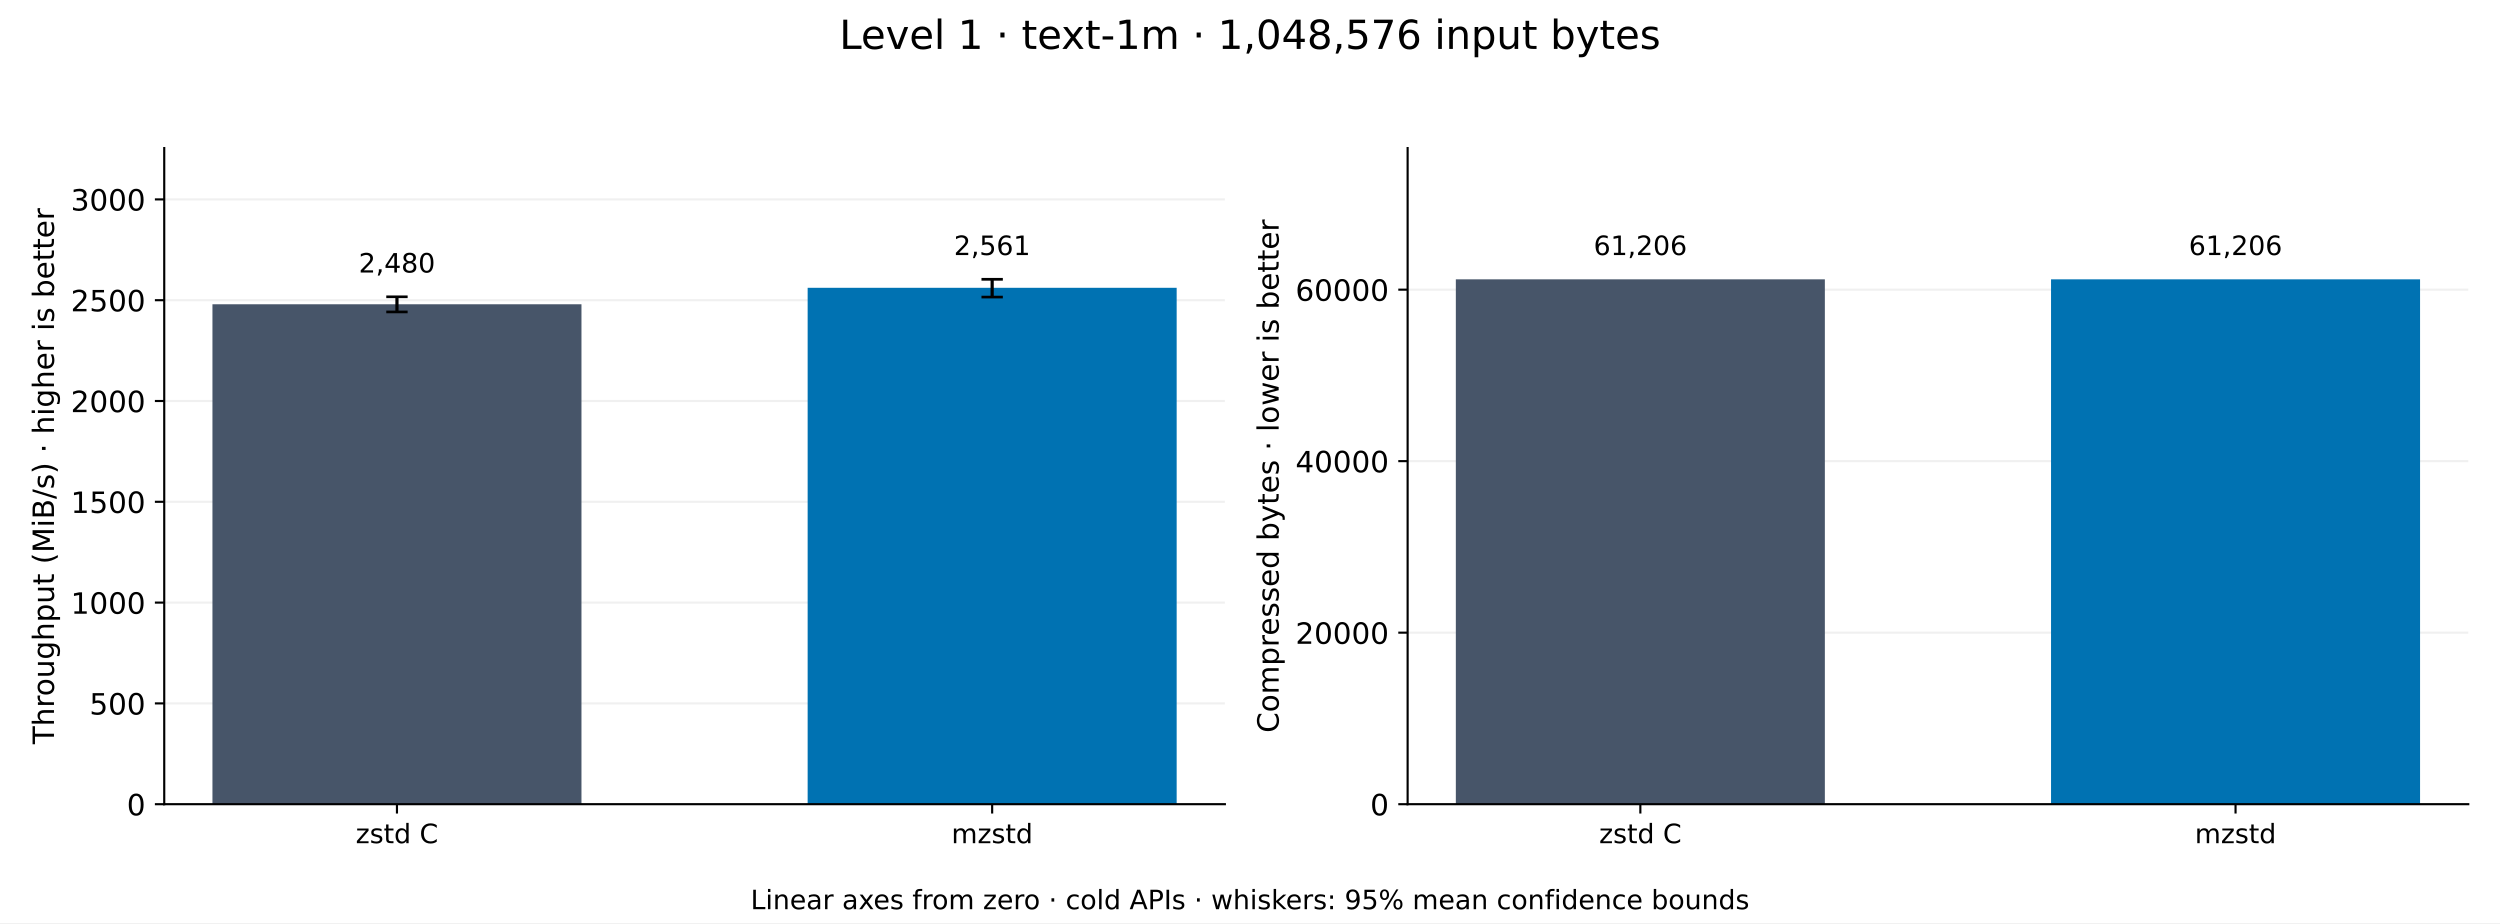
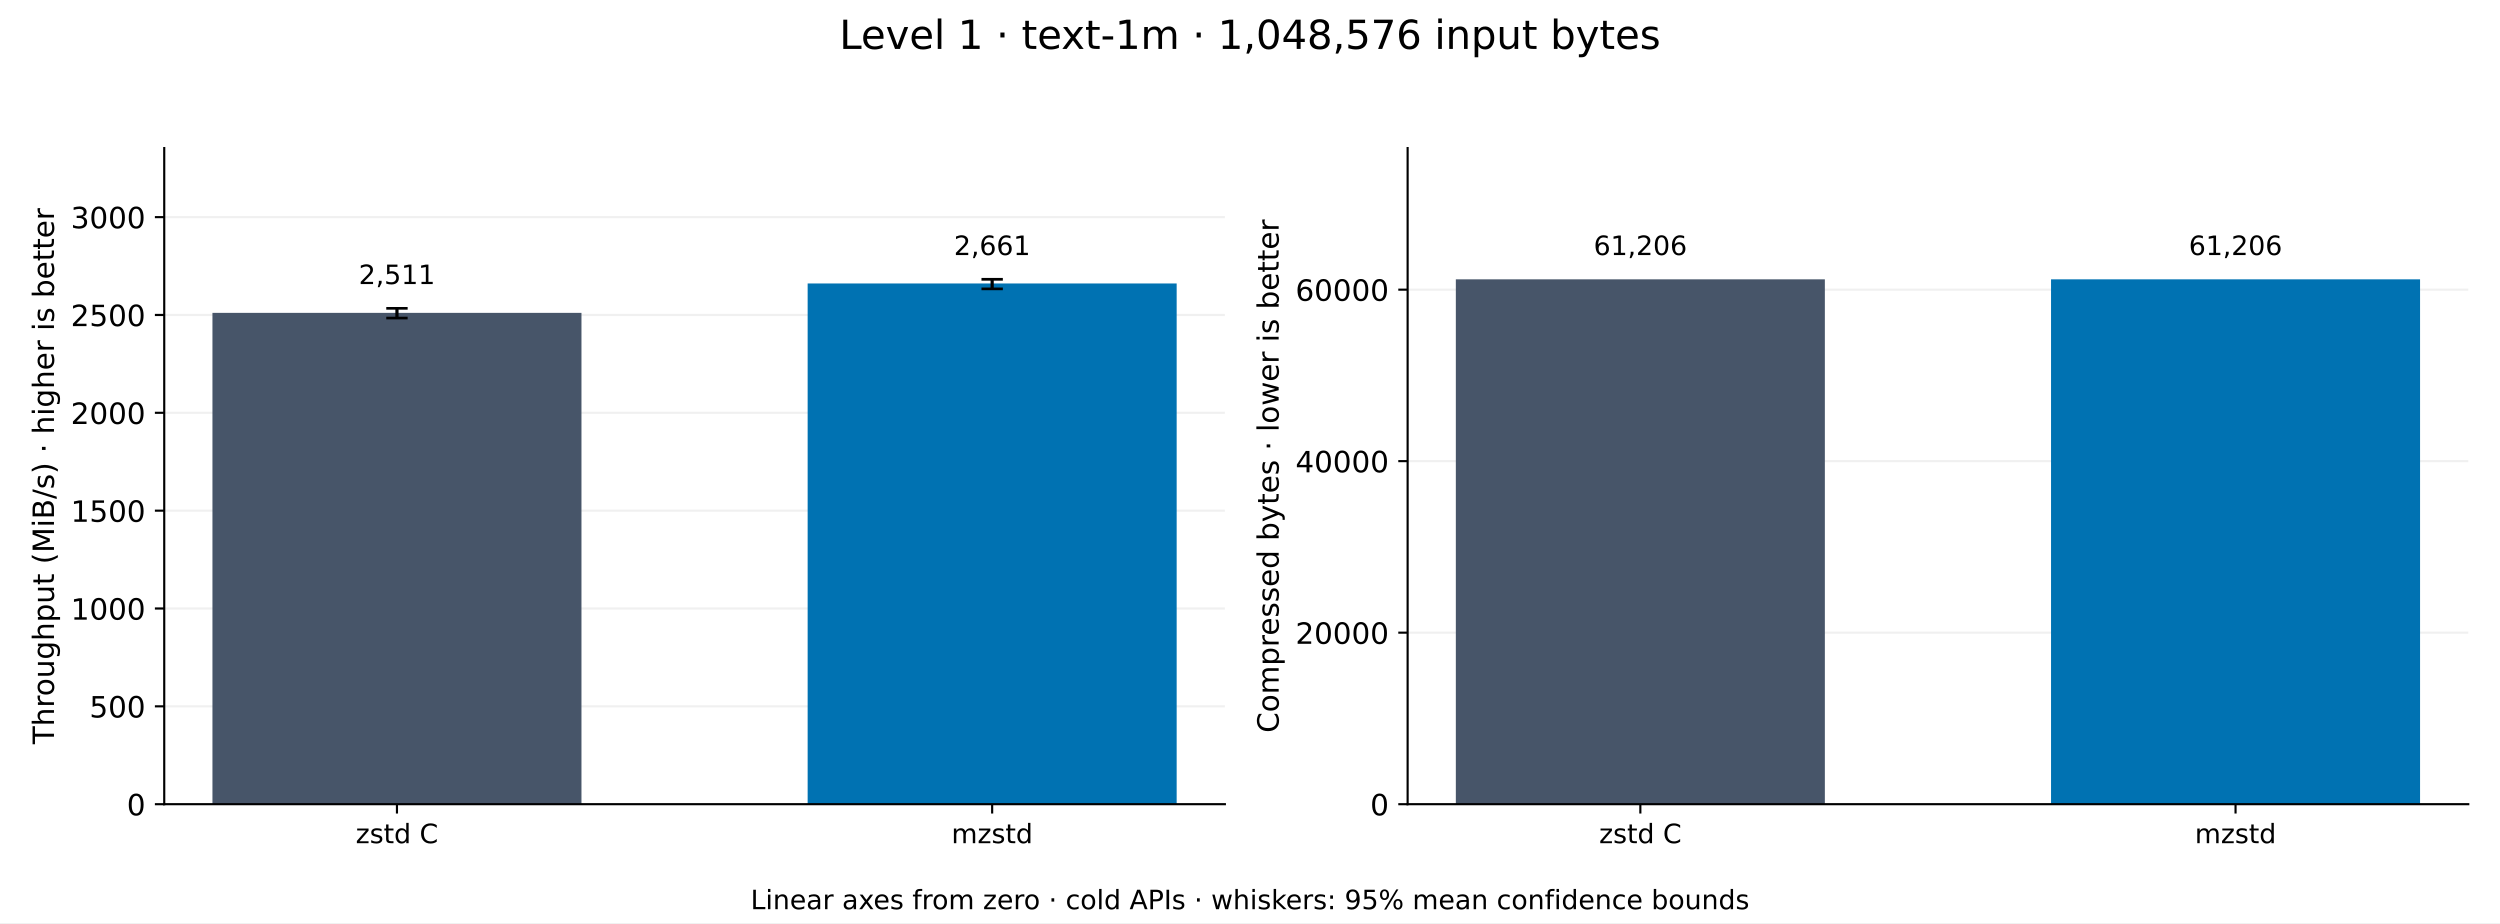
<svg xmlns="http://www.w3.org/2000/svg" xmlns:xlink="http://www.w3.org/1999/xlink" width="936pt" height="345.6pt" viewBox="0 0 936 345.6" version="1.1">
  <defs>
    <style type="text/css">*{stroke-linejoin: round; stroke-linecap: butt}</style>
  </defs>
  <g id="figure_1">
    <g id="patch_1">
      <path d="M 0 345.6 L 936 345.6 L 936 0 L 0 0 z " style="fill: #ffffff" />
    </g>
    <g id="axes_1">
      <g id="patch_2">
        <path d="M 61.49 301.088 L 458.595 301.088 L 458.595 55.44 L 61.49 55.44 z " style="fill: #ffffff" />
      </g>
      <g id="matplotlib.axis_1">
        <g id="xtick_1">
          <g id="line2d_1">
            <defs>
              <path id="mcbfd24ea1b" d="M 0 0 L 0 3.5 " style="stroke: #000000; stroke-width: 0.8" />
            </defs>
            <g>
              <use xlink:href="#mcbfd24ea1b" x="148.621" y="301.088" style="stroke: #000000; stroke-width: 0.8" />
            </g>
          </g>
          <g id="text_1">
            <text style="font-size: 10px; font-family: 'DejaVu Sans', 'Bitstream Vera Sans', 'Computer Modern Sans Serif', 'Lucida Grande', 'Verdana', 'Geneva', 'Lucid', 'Arial', 'Helvetica', 'Avant Garde', sans-serif; text-anchor: middle" x="148.621" y="315.686" transform="rotate(-0 148.6213 315.6864)">zstd C</text>
          </g>
        </g>
        <g id="xtick_2">
          <g id="line2d_2">
            <g>
              <use xlink:href="#mcbfd24ea1b" x="371.464" y="301.088" style="stroke: #000000; stroke-width: 0.8" />
            </g>
          </g>
          <g id="text_2">
            <text style="font-size: 10px; font-family: 'DejaVu Sans', 'Bitstream Vera Sans', 'Computer Modern Sans Serif', 'Lucida Grande', 'Verdana', 'Geneva', 'Lucid', 'Arial', 'Helvetica', 'Avant Garde', sans-serif; text-anchor: middle" x="371.464" y="315.686" transform="rotate(-0 371.4637 315.6864)">mzstd</text>
          </g>
        </g>
      </g>
      <g id="matplotlib.axis_2">
        <g id="ytick_1">
          <g id="line2d_3">
            <path d="M 61.49 301.088 L 458.595 301.088 " clip-path="url(#p9f9ae88002)" style="fill: none; stroke: #b0b0b0; stroke-opacity: 0.18; stroke-width: 0.8; stroke-linecap: square" />
          </g>
          <g id="line2d_4">
            <defs>
              <path id="m862e928616" d="M 0 0 L -3.5 0 " style="stroke: #000000; stroke-width: 0.8" />
            </defs>
            <g>
              <use xlink:href="#m862e928616" x="61.49" y="301.088" style="stroke: #000000; stroke-width: 0.8" />
            </g>
          </g>
          <g id="text_3">
            <text style="font-size: 11px; font-family: 'DejaVu Sans', 'Bitstream Vera Sans', 'Computer Modern Sans Serif', 'Lucida Grande', 'Verdana', 'Geneva', 'Lucid', 'Arial', 'Helvetica', 'Avant Garde', sans-serif; text-anchor: end" x="54.49" y="305.267" transform="rotate(-0 54.49 305.2671)">0</text>
          </g>
        </g>
        <g id="ytick_2">
          <g id="line2d_5">
-             <path d="M 61.49 263.349 L 458.595 263.349 " clip-path="url(#p9f9ae88002)" style="fill: none; stroke: #b0b0b0; stroke-opacity: 0.18; stroke-width: 0.8; stroke-linecap: square" />
+             <path d="M 61.49 264.455 L 458.595 264.455 " clip-path="url(#p9f9ae88002)" style="fill: none; stroke: #b0b0b0; stroke-opacity: 0.18; stroke-width: 0.8; stroke-linecap: square" />
          </g>
          <g id="line2d_6">
            <g>
-               <use xlink:href="#m862e928616" x="61.49" y="263.349" style="stroke: #000000; stroke-width: 0.8" />
+               <use xlink:href="#m862e928616" x="61.49" y="264.455" style="stroke: #000000; stroke-width: 0.8" />
            </g>
          </g>
          <g id="text_4">
-             <text style="font-size: 11px; font-family: 'DejaVu Sans', 'Bitstream Vera Sans', 'Computer Modern Sans Serif', 'Lucida Grande', 'Verdana', 'Geneva', 'Lucid', 'Arial', 'Helvetica', 'Avant Garde', sans-serif; text-anchor: end" x="54.49" y="267.529" transform="rotate(-0 54.49 267.5285)">500</text>
+             <text style="font-size: 11px; font-family: 'DejaVu Sans', 'Bitstream Vera Sans', 'Computer Modern Sans Serif', 'Lucida Grande', 'Verdana', 'Geneva', 'Lucid', 'Arial', 'Helvetica', 'Avant Garde', sans-serif; text-anchor: end" x="54.49" y="268.634" transform="rotate(-0 54.49 268.6342)">500</text>
          </g>
        </g>
        <g id="ytick_3">
          <g id="line2d_7">
-             <path d="M 61.49 225.611 L 458.595 225.611 " clip-path="url(#p9f9ae88002)" style="fill: none; stroke: #b0b0b0; stroke-opacity: 0.18; stroke-width: 0.8; stroke-linecap: square" />
+             <path d="M 61.49 227.822 L 458.595 227.822 " clip-path="url(#p9f9ae88002)" style="fill: none; stroke: #b0b0b0; stroke-opacity: 0.18; stroke-width: 0.8; stroke-linecap: square" />
          </g>
          <g id="line2d_8">
            <g>
-               <use xlink:href="#m862e928616" x="61.49" y="225.611" style="stroke: #000000; stroke-width: 0.8" />
+               <use xlink:href="#m862e928616" x="61.49" y="227.822" style="stroke: #000000; stroke-width: 0.8" />
            </g>
          </g>
          <g id="text_5">
-             <text style="font-size: 11px; font-family: 'DejaVu Sans', 'Bitstream Vera Sans', 'Computer Modern Sans Serif', 'Lucida Grande', 'Verdana', 'Geneva', 'Lucid', 'Arial', 'Helvetica', 'Avant Garde', sans-serif; text-anchor: end" x="54.49" y="229.79" transform="rotate(-0 54.49 229.7899)">1000</text>
+             <text style="font-size: 11px; font-family: 'DejaVu Sans', 'Bitstream Vera Sans', 'Computer Modern Sans Serif', 'Lucida Grande', 'Verdana', 'Geneva', 'Lucid', 'Arial', 'Helvetica', 'Avant Garde', sans-serif; text-anchor: end" x="54.49" y="232.001" transform="rotate(-0 54.49 232.0013)">1000</text>
          </g>
        </g>
        <g id="ytick_4">
          <g id="line2d_9">
-             <path d="M 61.49 187.872 L 458.595 187.872 " clip-path="url(#p9f9ae88002)" style="fill: none; stroke: #b0b0b0; stroke-opacity: 0.18; stroke-width: 0.8; stroke-linecap: square" />
+             <path d="M 61.49 191.189 L 458.595 191.189 " clip-path="url(#p9f9ae88002)" style="fill: none; stroke: #b0b0b0; stroke-opacity: 0.18; stroke-width: 0.8; stroke-linecap: square" />
          </g>
          <g id="line2d_10">
            <g>
-               <use xlink:href="#m862e928616" x="61.49" y="187.872" style="stroke: #000000; stroke-width: 0.8" />
+               <use xlink:href="#m862e928616" x="61.49" y="191.189" style="stroke: #000000; stroke-width: 0.8" />
            </g>
          </g>
          <g id="text_6">
-             <text style="font-size: 11px; font-family: 'DejaVu Sans', 'Bitstream Vera Sans', 'Computer Modern Sans Serif', 'Lucida Grande', 'Verdana', 'Geneva', 'Lucid', 'Arial', 'Helvetica', 'Avant Garde', sans-serif; text-anchor: end" x="54.49" y="192.051" transform="rotate(-0 54.49 192.0514)">1500</text>
+             <text style="font-size: 11px; font-family: 'DejaVu Sans', 'Bitstream Vera Sans', 'Computer Modern Sans Serif', 'Lucida Grande', 'Verdana', 'Geneva', 'Lucid', 'Arial', 'Helvetica', 'Avant Garde', sans-serif; text-anchor: end" x="54.49" y="195.368" transform="rotate(-0 54.49 195.3684)">1500</text>
          </g>
        </g>
        <g id="ytick_5">
          <g id="line2d_11">
-             <path d="M 61.49 150.134 L 458.595 150.134 " clip-path="url(#p9f9ae88002)" style="fill: none; stroke: #b0b0b0; stroke-opacity: 0.18; stroke-width: 0.8; stroke-linecap: square" />
+             <path d="M 61.49 154.556 L 458.595 154.556 " clip-path="url(#p9f9ae88002)" style="fill: none; stroke: #b0b0b0; stroke-opacity: 0.18; stroke-width: 0.8; stroke-linecap: square" />
          </g>
          <g id="line2d_12">
            <g>
-               <use xlink:href="#m862e928616" x="61.49" y="150.134" style="stroke: #000000; stroke-width: 0.8" />
+               <use xlink:href="#m862e928616" x="61.49" y="154.556" style="stroke: #000000; stroke-width: 0.8" />
            </g>
          </g>
          <g id="text_7">
-             <text style="font-size: 11px; font-family: 'DejaVu Sans', 'Bitstream Vera Sans', 'Computer Modern Sans Serif', 'Lucida Grande', 'Verdana', 'Geneva', 'Lucid', 'Arial', 'Helvetica', 'Avant Garde', sans-serif; text-anchor: end" x="54.49" y="154.313" transform="rotate(-0 54.49 154.3128)">2000</text>
+             <text style="font-size: 11px; font-family: 'DejaVu Sans', 'Bitstream Vera Sans', 'Computer Modern Sans Serif', 'Lucida Grande', 'Verdana', 'Geneva', 'Lucid', 'Arial', 'Helvetica', 'Avant Garde', sans-serif; text-anchor: end" x="54.49" y="158.735" transform="rotate(-0 54.49 158.7355)">2000</text>
          </g>
        </g>
        <g id="ytick_6">
          <g id="line2d_13">
-             <path d="M 61.49 112.395 L 458.595 112.395 " clip-path="url(#p9f9ae88002)" style="fill: none; stroke: #b0b0b0; stroke-opacity: 0.18; stroke-width: 0.8; stroke-linecap: square" />
+             <path d="M 61.49 117.923 L 458.595 117.923 " clip-path="url(#p9f9ae88002)" style="fill: none; stroke: #b0b0b0; stroke-opacity: 0.18; stroke-width: 0.8; stroke-linecap: square" />
          </g>
          <g id="line2d_14">
            <g>
-               <use xlink:href="#m862e928616" x="61.49" y="112.395" style="stroke: #000000; stroke-width: 0.8" />
+               <use xlink:href="#m862e928616" x="61.49" y="117.923" style="stroke: #000000; stroke-width: 0.8" />
            </g>
          </g>
          <g id="text_8">
-             <text style="font-size: 11px; font-family: 'DejaVu Sans', 'Bitstream Vera Sans', 'Computer Modern Sans Serif', 'Lucida Grande', 'Verdana', 'Geneva', 'Lucid', 'Arial', 'Helvetica', 'Avant Garde', sans-serif; text-anchor: end" x="54.49" y="116.574" transform="rotate(-0 54.49 116.5742)">2500</text>
+             <text style="font-size: 11px; font-family: 'DejaVu Sans', 'Bitstream Vera Sans', 'Computer Modern Sans Serif', 'Lucida Grande', 'Verdana', 'Geneva', 'Lucid', 'Arial', 'Helvetica', 'Avant Garde', sans-serif; text-anchor: end" x="54.49" y="122.103" transform="rotate(-0 54.49 122.1026)">2500</text>
          </g>
        </g>
        <g id="ytick_7">
          <g id="line2d_15">
-             <path d="M 61.49 74.656 L 458.595 74.656 " clip-path="url(#p9f9ae88002)" style="fill: none; stroke: #b0b0b0; stroke-opacity: 0.18; stroke-width: 0.8; stroke-linecap: square" />
+             <path d="M 61.49 81.291 L 458.595 81.291 " clip-path="url(#p9f9ae88002)" style="fill: none; stroke: #b0b0b0; stroke-opacity: 0.18; stroke-width: 0.8; stroke-linecap: square" />
          </g>
          <g id="line2d_16">
            <g>
-               <use xlink:href="#m862e928616" x="61.49" y="74.656" style="stroke: #000000; stroke-width: 0.8" />
+               <use xlink:href="#m862e928616" x="61.49" y="81.291" style="stroke: #000000; stroke-width: 0.8" />
            </g>
          </g>
          <g id="text_9">
-             <text style="font-size: 11px; font-family: 'DejaVu Sans', 'Bitstream Vera Sans', 'Computer Modern Sans Serif', 'Lucida Grande', 'Verdana', 'Geneva', 'Lucid', 'Arial', 'Helvetica', 'Avant Garde', sans-serif; text-anchor: end" x="54.49" y="78.836" transform="rotate(-0 54.49 78.83557)">3000</text>
+             <text style="font-size: 11px; font-family: 'DejaVu Sans', 'Bitstream Vera Sans', 'Computer Modern Sans Serif', 'Lucida Grande', 'Verdana', 'Geneva', 'Lucid', 'Arial', 'Helvetica', 'Avant Garde', sans-serif; text-anchor: end" x="54.49" y="85.47" transform="rotate(-0 54.49 85.46964)">3000</text>
          </g>
        </g>
        <g id="text_10">
          <text style="font-size: 11px; font-family: 'DejaVu Sans', 'Bitstream Vera Sans', 'Computer Modern Sans Serif', 'Lucida Grande', 'Verdana', 'Geneva', 'Lucid', 'Arial', 'Helvetica', 'Avant Garde', sans-serif; text-anchor: middle" x="20.207" y="178.264" transform="rotate(-90 20.20734 178.264)">Throughput (MiB/s) · higher is better</text>
        </g>
      </g>
      <g id="patch_3">
-         <path d="M 79.54 301.088 L 217.702 301.088 L 217.702 113.914 L 79.54 113.914 z " clip-path="url(#p9f9ae88002)" style="fill: #475569" />
+         <path d="M 79.54 301.088 L 217.702 301.088 L 217.702 117.146 L 79.54 117.146 z " clip-path="url(#p9f9ae88002)" style="fill: #475569" />
      </g>
      <g id="patch_4">
-         <path d="M 302.383 301.088 L 440.545 301.088 L 440.545 107.765 L 302.383 107.765 z " clip-path="url(#p9f9ae88002)" style="fill: #0072b2" />
+         <path d="M 302.383 301.088 L 440.545 301.088 L 440.545 106.124 L 302.383 106.124 z " clip-path="url(#p9f9ae88002)" style="fill: #0072b2" />
      </g>
      <g id="LineCollection_1">
-         <path d="M 148.621 116.782 L 148.621 111.115 " clip-path="url(#p9f9ae88002)" style="fill: none; stroke: #000000; stroke-width: 1.2" />
-         <path d="M 371.464 111.217 L 371.464 104.57 " clip-path="url(#p9f9ae88002)" style="fill: none; stroke: #000000; stroke-width: 1.2" />
+         <path d="M 148.621 119.074 L 148.621 115.444 " clip-path="url(#p9f9ae88002)" style="fill: none; stroke: #000000; stroke-width: 1.2" />
+         <path d="M 371.464 108.161 L 371.464 104.57 " clip-path="url(#p9f9ae88002)" style="fill: none; stroke: #000000; stroke-width: 1.2" />
      </g>
      <g id="line2d_17">
        <defs>
          <path id="mf7f69e77f0" d="M 4 0 L -4 -0 " style="stroke: #000000" />
        </defs>
        <g clip-path="url(#p9f9ae88002)">
-           <use xlink:href="#mf7f69e77f0" x="148.621" y="116.782" style="fill: #1f77b4; stroke: #000000" />
-           <use xlink:href="#mf7f69e77f0" x="371.464" y="111.217" style="fill: #1f77b4; stroke: #000000" />
+           <use xlink:href="#mf7f69e77f0" x="148.621" y="119.074" style="fill: #1f77b4; stroke: #000000" />
+           <use xlink:href="#mf7f69e77f0" x="371.464" y="108.161" style="fill: #1f77b4; stroke: #000000" />
        </g>
      </g>
      <g id="line2d_18">
        <g clip-path="url(#p9f9ae88002)">
-           <use xlink:href="#mf7f69e77f0" x="148.621" y="111.115" style="fill: #1f77b4; stroke: #000000" />
+           <use xlink:href="#mf7f69e77f0" x="148.621" y="115.444" style="fill: #1f77b4; stroke: #000000" />
          <use xlink:href="#mf7f69e77f0" x="371.464" y="104.57" style="fill: #1f77b4; stroke: #000000" />
        </g>
      </g>
      <g id="patch_5">
        <path d="M 61.49 301.088 L 61.49 55.44 " style="fill: none; stroke: #000000; stroke-width: 0.8; stroke-linejoin: miter; stroke-linecap: square" />
      </g>
      <g id="patch_6">
        <path d="M 61.49 301.088 L 458.595 301.088 " style="fill: none; stroke: #000000; stroke-width: 0.8; stroke-linejoin: miter; stroke-linecap: square" />
      </g>
      <g id="text_11">
        <g id="patch_7">
-           <path d="M 133.307 105.115 L 163.935 105.115 L 163.935 93.437 L 133.307 93.437 z " style="fill: #ffffff; opacity: 0.9" />
-         </g>
-         <text style="font-size: 10px; font-family: 'DejaVu Sans', 'Bitstream Vera Sans', 'Computer Modern Sans Serif', 'Lucida Grande', 'Verdana', 'Geneva', 'Lucid', 'Arial', 'Helvetica', 'Avant Garde', sans-serif; text-anchor: middle" x="148.621" y="102.035" transform="rotate(-0 148.6213 102.0355)">2,480</text>
+           <path d="M 133.307 109.444 L 163.935 109.444 L 163.935 97.766 L 133.307 97.766 z " style="fill: #ffffff; opacity: 0.9" />
+         </g>
+         <text style="font-size: 10px; font-family: 'DejaVu Sans', 'Bitstream Vera Sans', 'Computer Modern Sans Serif', 'Lucida Grande', 'Verdana', 'Geneva', 'Lucid', 'Arial', 'Helvetica', 'Avant Garde', sans-serif; text-anchor: middle" x="148.621" y="106.364" transform="rotate(-0 148.6213 106.3641)">2,511</text>
      </g>
      <g id="text_12">
        <g id="patch_8">
          <path d="M 356.15 98.57 L 386.778 98.57 L 386.778 86.891 L 356.15 86.891 z " style="fill: #ffffff; opacity: 0.9" />
        </g>
-         <text style="font-size: 10px; font-family: 'DejaVu Sans', 'Bitstream Vera Sans', 'Computer Modern Sans Serif', 'Lucida Grande', 'Verdana', 'Geneva', 'Lucid', 'Arial', 'Helvetica', 'Avant Garde', sans-serif; text-anchor: middle" x="371.464" y="95.49" transform="rotate(-0 371.4637 95.48991)">2,561</text>
+         <text style="font-size: 10px; font-family: 'DejaVu Sans', 'Bitstream Vera Sans', 'Computer Modern Sans Serif', 'Lucida Grande', 'Verdana', 'Geneva', 'Lucid', 'Arial', 'Helvetica', 'Avant Garde', sans-serif; text-anchor: middle" x="371.464" y="95.49" transform="rotate(-0 371.4637 95.48991)">2,661</text>
      </g>
    </g>
    <g id="axes_2">
      <g id="patch_9">
        <path d="M 527.015 301.088 L 924.12 301.088 L 924.12 55.44 L 527.015 55.44 z " style="fill: #ffffff" />
      </g>
      <g id="matplotlib.axis_3">
        <g id="xtick_3">
          <g id="line2d_19">
            <g>
              <use xlink:href="#mcbfd24ea1b" x="614.146" y="301.088" style="stroke: #000000; stroke-width: 0.8" />
            </g>
          </g>
          <g id="text_13">
            <text style="font-size: 10px; font-family: 'DejaVu Sans', 'Bitstream Vera Sans', 'Computer Modern Sans Serif', 'Lucida Grande', 'Verdana', 'Geneva', 'Lucid', 'Arial', 'Helvetica', 'Avant Garde', sans-serif; text-anchor: middle" x="614.146" y="315.686" transform="rotate(-0 614.1463 315.6864)">zstd C</text>
          </g>
        </g>
        <g id="xtick_4">
          <g id="line2d_20">
            <g>
              <use xlink:href="#mcbfd24ea1b" x="836.989" y="301.088" style="stroke: #000000; stroke-width: 0.8" />
            </g>
          </g>
          <g id="text_14">
            <text style="font-size: 10px; font-family: 'DejaVu Sans', 'Bitstream Vera Sans', 'Computer Modern Sans Serif', 'Lucida Grande', 'Verdana', 'Geneva', 'Lucid', 'Arial', 'Helvetica', 'Avant Garde', sans-serif; text-anchor: middle" x="836.989" y="315.686" transform="rotate(-0 836.9887 315.6864)">mzstd</text>
          </g>
        </g>
      </g>
      <g id="matplotlib.axis_4">
        <g id="ytick_8">
          <g id="line2d_21">
            <path d="M 527.015 301.088 L 924.12 301.088 " clip-path="url(#p7be9b40c29)" style="fill: none; stroke: #b0b0b0; stroke-opacity: 0.18; stroke-width: 0.8; stroke-linecap: square" />
          </g>
          <g id="line2d_22">
            <g>
              <use xlink:href="#m862e928616" x="527.015" y="301.088" style="stroke: #000000; stroke-width: 0.8" />
            </g>
          </g>
          <g id="text_15">
            <text style="font-size: 11px; font-family: 'DejaVu Sans', 'Bitstream Vera Sans', 'Computer Modern Sans Serif', 'Lucida Grande', 'Verdana', 'Geneva', 'Lucid', 'Arial', 'Helvetica', 'Avant Garde', sans-serif; text-anchor: end" x="520.015" y="305.267" transform="rotate(-0 520.015 305.2671)">0</text>
          </g>
        </g>
        <g id="ytick_9">
          <g id="line2d_23">
            <path d="M 527.015 236.873 L 924.12 236.873 " clip-path="url(#p7be9b40c29)" style="fill: none; stroke: #b0b0b0; stroke-opacity: 0.18; stroke-width: 0.8; stroke-linecap: square" />
          </g>
          <g id="line2d_24">
            <g>
              <use xlink:href="#m862e928616" x="527.015" y="236.873" style="stroke: #000000; stroke-width: 0.8" />
            </g>
          </g>
          <g id="text_16">
            <text style="font-size: 11px; font-family: 'DejaVu Sans', 'Bitstream Vera Sans', 'Computer Modern Sans Serif', 'Lucida Grande', 'Verdana', 'Geneva', 'Lucid', 'Arial', 'Helvetica', 'Avant Garde', sans-serif; text-anchor: end" x="520.015" y="241.052" transform="rotate(-0 520.015 241.0517)">20000</text>
          </g>
        </g>
        <g id="ytick_10">
          <g id="line2d_25">
            <path d="M 527.015 172.657 L 924.12 172.657 " clip-path="url(#p7be9b40c29)" style="fill: none; stroke: #b0b0b0; stroke-opacity: 0.18; stroke-width: 0.8; stroke-linecap: square" />
          </g>
          <g id="line2d_26">
            <g>
              <use xlink:href="#m862e928616" x="527.015" y="172.657" style="stroke: #000000; stroke-width: 0.8" />
            </g>
          </g>
          <g id="text_17">
            <text style="font-size: 11px; font-family: 'DejaVu Sans', 'Bitstream Vera Sans', 'Computer Modern Sans Serif', 'Lucida Grande', 'Verdana', 'Geneva', 'Lucid', 'Arial', 'Helvetica', 'Avant Garde', sans-serif; text-anchor: end" x="520.015" y="176.836" transform="rotate(-0 520.015 176.8363)">40000</text>
          </g>
        </g>
        <g id="ytick_11">
          <g id="line2d_27">
            <path d="M 527.015 108.442 L 924.12 108.442 " clip-path="url(#p7be9b40c29)" style="fill: none; stroke: #b0b0b0; stroke-opacity: 0.18; stroke-width: 0.8; stroke-linecap: square" />
          </g>
          <g id="line2d_28">
            <g>
              <use xlink:href="#m862e928616" x="527.015" y="108.442" style="stroke: #000000; stroke-width: 0.8" />
            </g>
          </g>
          <g id="text_18">
            <text style="font-size: 11px; font-family: 'DejaVu Sans', 'Bitstream Vera Sans', 'Computer Modern Sans Serif', 'Lucida Grande', 'Verdana', 'Geneva', 'Lucid', 'Arial', 'Helvetica', 'Avant Garde', sans-serif; text-anchor: end" x="520.015" y="112.621" transform="rotate(-0 520.015 112.6209)">60000</text>
          </g>
        </g>
        <g id="text_19">
          <text style="font-size: 11px; font-family: 'DejaVu Sans', 'Bitstream Vera Sans', 'Computer Modern Sans Serif', 'Lucida Grande', 'Verdana', 'Geneva', 'Lucid', 'Arial', 'Helvetica', 'Avant Garde', sans-serif; text-anchor: middle" x="478.734" y="178.264" transform="rotate(-90 478.7336 178.264)">Compressed bytes · lower is better</text>
        </g>
      </g>
      <g id="patch_10">
        <path d="M 545.065 301.088 L 683.227 301.088 L 683.227 104.57 L 545.065 104.57 z " clip-path="url(#p7be9b40c29)" style="fill: #475569" />
      </g>
      <g id="patch_11">
        <path d="M 767.908 301.088 L 906.07 301.088 L 906.07 104.57 L 767.908 104.57 z " clip-path="url(#p7be9b40c29)" style="fill: #0072b2" />
      </g>
      <g id="patch_12">
        <path d="M 527.015 301.088 L 527.015 55.44 " style="fill: none; stroke: #000000; stroke-width: 0.8; stroke-linejoin: miter; stroke-linecap: square" />
      </g>
      <g id="patch_13">
        <path d="M 527.015 301.088 L 924.12 301.088 " style="fill: none; stroke: #000000; stroke-width: 0.8; stroke-linejoin: miter; stroke-linecap: square" />
      </g>
      <g id="text_20">
        <g id="patch_14">
          <path d="M 595.651 98.57 L 632.642 98.57 L 632.642 86.891 L 595.651 86.891 z " style="fill: #ffffff; opacity: 0.9" />
        </g>
        <text style="font-size: 10px; font-family: 'DejaVu Sans', 'Bitstream Vera Sans', 'Computer Modern Sans Serif', 'Lucida Grande', 'Verdana', 'Geneva', 'Lucid', 'Arial', 'Helvetica', 'Avant Garde', sans-serif; text-anchor: middle" x="614.146" y="95.49" transform="rotate(-0 614.1463 95.48991)">61,206</text>
      </g>
      <g id="text_21">
        <g id="patch_15">
          <path d="M 818.493 98.57 L 855.484 98.57 L 855.484 86.891 L 818.493 86.891 z " style="fill: #ffffff; opacity: 0.9" />
        </g>
        <text style="font-size: 10px; font-family: 'DejaVu Sans', 'Bitstream Vera Sans', 'Computer Modern Sans Serif', 'Lucida Grande', 'Verdana', 'Geneva', 'Lucid', 'Arial', 'Helvetica', 'Avant Garde', sans-serif; text-anchor: middle" x="836.989" y="95.49" transform="rotate(-0 836.9887 95.48991)">61,206</text>
      </g>
    </g>
    <g id="text_22">
      <text style="font-size: 15px; font-family: 'DejaVu Sans', 'Bitstream Vera Sans', 'Computer Modern Sans Serif', 'Lucida Grande', 'Verdana', 'Geneva', 'Lucid', 'Arial', 'Helvetica', 'Avant Garde', sans-serif; text-anchor: middle" x="468" y="18.31" transform="rotate(-0 468 18.30966)">Level 1 · text-1m · 1,048,576 input bytes</text>
    </g>
    <g id="text_23">
      <text style="font-size: 10px; font-family: 'DejaVu Sans', 'Bitstream Vera Sans', 'Computer Modern Sans Serif', 'Lucida Grande', 'Verdana', 'Geneva', 'Lucid', 'Arial', 'Helvetica', 'Avant Garde', sans-serif; text-anchor: middle" x="468" y="340.416" transform="rotate(-0 468 340.416)">Linear axes from zero · cold APIs · whiskers: 95% mean confidence bounds</text>
    </g>
  </g>
  <defs>
    <clipPath id="p9f9ae88002">
      <rect x="61.49" y="55.44" width="397.105" height="245.648" />
    </clipPath>
    <clipPath id="p7be9b40c29">
      <rect x="527.015" y="55.44" width="397.105" height="245.648" />
    </clipPath>
  </defs>
</svg>
